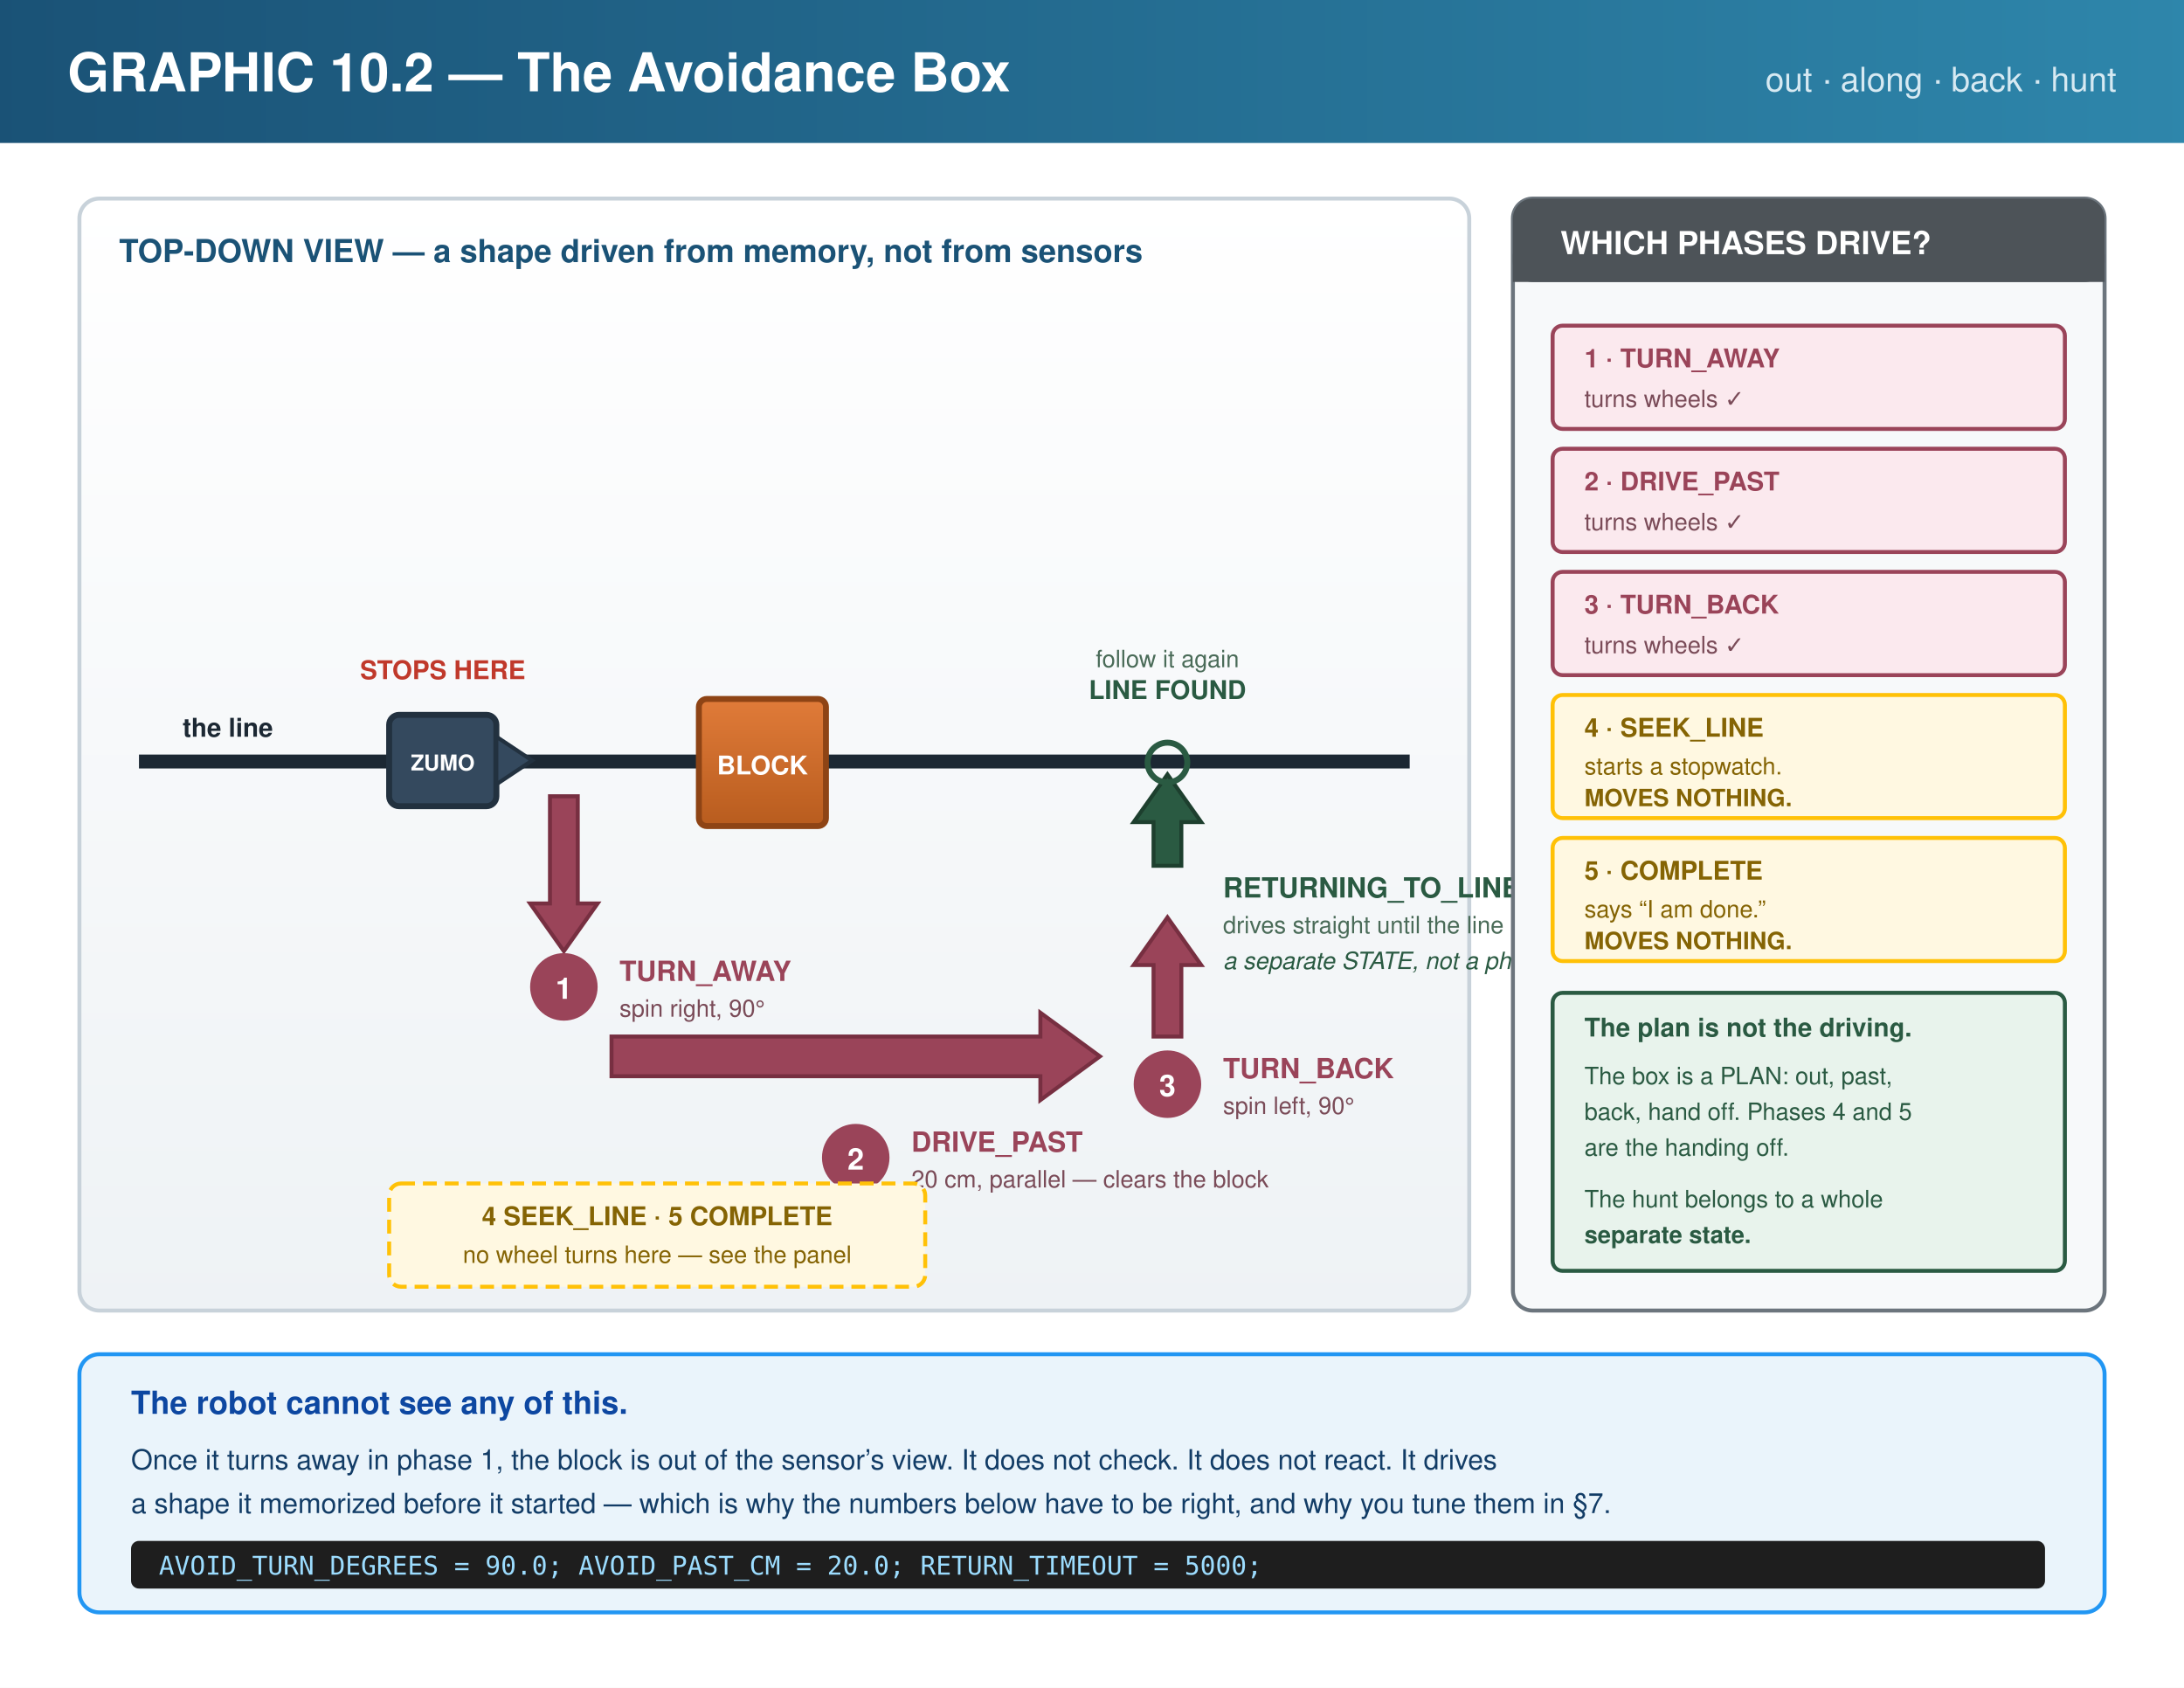
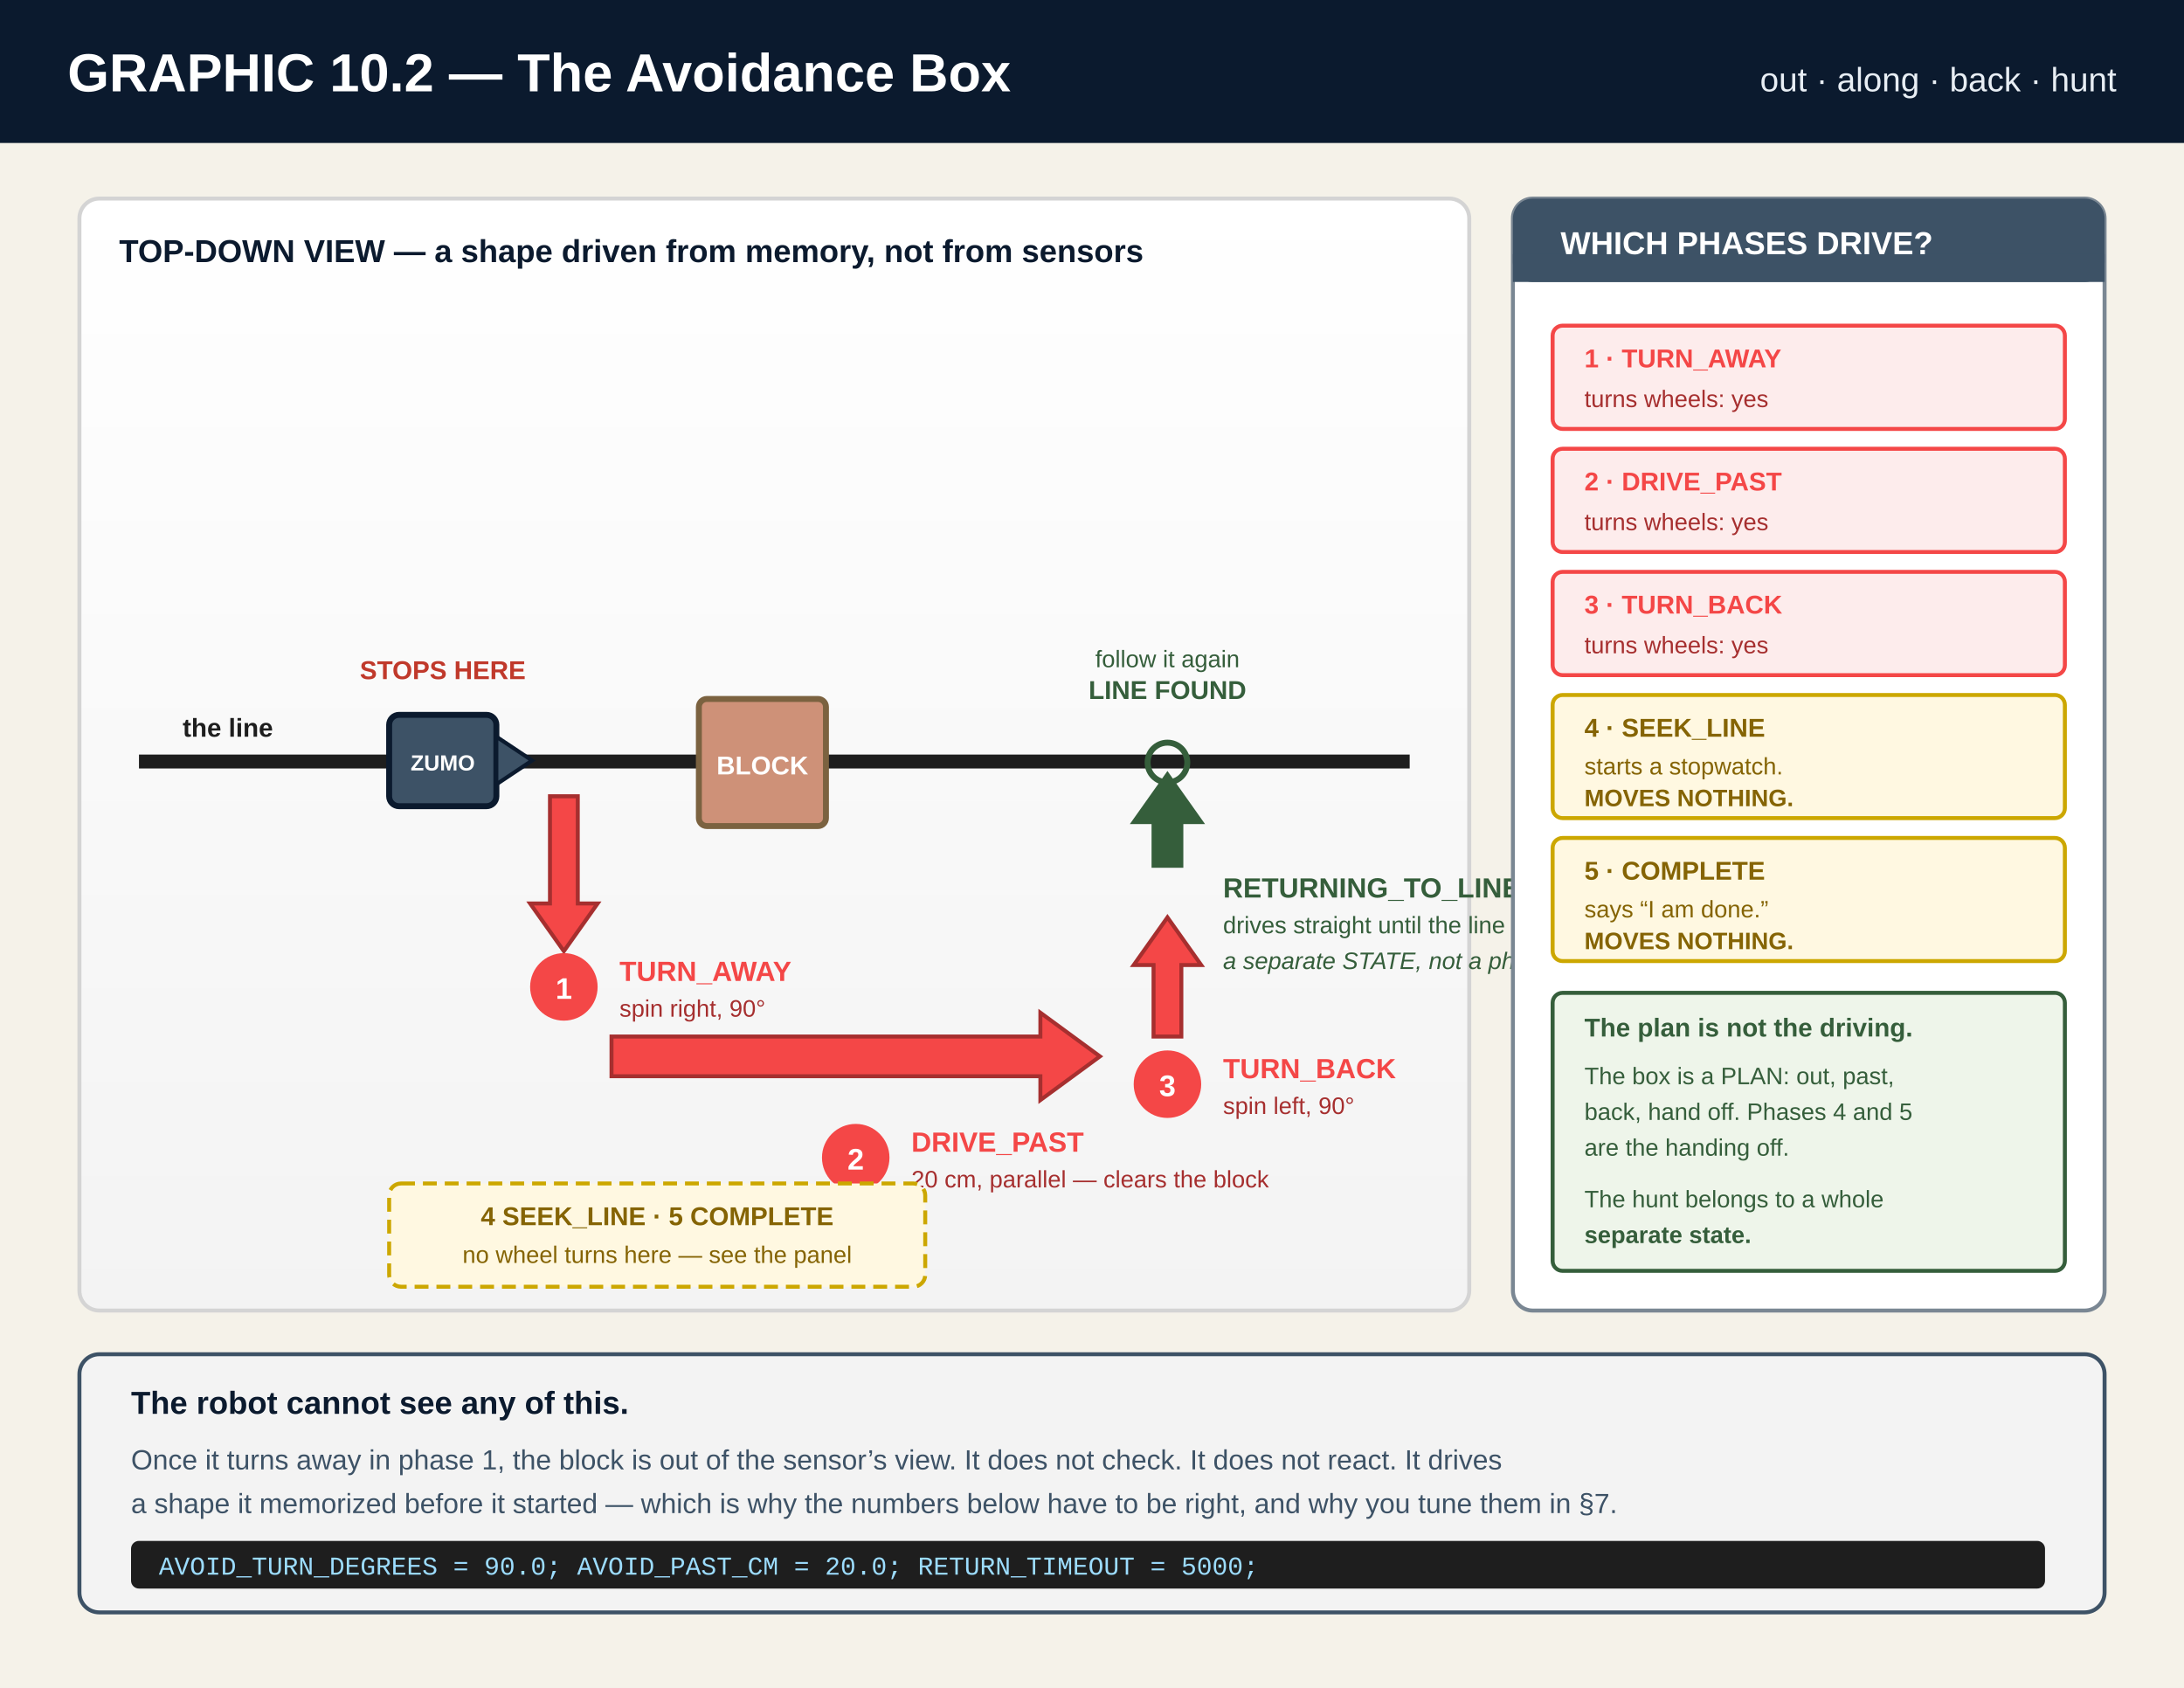
- <svg xmlns="http://www.w3.org/2000/svg" viewBox="0 0 1100 850" width="1100" height="850" font-family="Segoe UI, Helvetica, Arial, sans-serif">
+ <svg xmlns="http://www.w3.org/2000/svg" viewBox="0 0 1100 850" width="1100" height="850" font-family="Arial, Helvetica, sans-serif">
  <defs>
    <linearGradient id="titleBand" x1="0" y1="0" x2="1" y2="0">
-       <stop offset="0%" stop-color="#1a5276" />
-       <stop offset="100%" stop-color="#2e86ab" />
+       <stop offset="0%" stop-color="#0B1A2E" />
+       <stop offset="100%" stop-color="#0B1A2E" />
    </linearGradient>
    <linearGradient id="matGrad" x1="0" y1="0" x2="0" y2="1">
-       <stop offset="0%" stop-color="#ffffff" />
-       <stop offset="100%" stop-color="#eef2f5" />
+       <stop offset="0%" stop-color="#FFFFFF" />
+       <stop offset="100%" stop-color="#F3F3F3" />
    </linearGradient>
    <linearGradient id="blockGrad" x1="0" y1="0" x2="0" y2="1">
-       <stop offset="0%" stop-color="#e07b39" />
-       <stop offset="100%" stop-color="#b85c1e" />
+       <stop offset="0%" stop-color="#CE9178" />
+       <stop offset="100%" stop-color="#CE9178" />
    </linearGradient>
  </defs>
-   <rect x="0" y="0" width="1100" height="850" fill="#ffffff" />
+   <rect x="0" y="0" width="1100" height="850" fill="#F5F2E9" />
  <rect x="0" y="0" width="1100" height="72" fill="url(#titleBand)" />
  <text x="34" y="46" font-size="27" font-weight="bold" fill="#ffffff">GRAPHIC 10.2 — The Avoidance Box</text>
-   <text x="1066" y="46" font-size="17" fill="#d6e9f2" text-anchor="end">out · along · back · hunt</text>
-   <rect x="40" y="100" width="700" height="560" rx="10" fill="url(#matGrad)" stroke="#c8d2da" stroke-width="2" />
-   <text x="60" y="132" font-size="16" font-weight="bold" fill="#1a5276">TOP-DOWN VIEW — a shape driven from memory, not from sensors</text>
-   <rect x="70" y="380" width="640" height="7" fill="#1c2833" />
-   <text x="92" y="371" font-size="13" font-weight="bold" fill="#1c2833">the line</text>
-   <rect x="352" y="352" width="64" height="64" rx="4" fill="url(#blockGrad)" stroke="#8e4415" stroke-width="3" />
+   <text x="1066" y="46" font-size="17" fill="#E8EEF4" text-anchor="end">out · along · back · hunt</text>
+   <rect x="40" y="100" width="700" height="560" rx="10" fill="url(#matGrad)" stroke="#D4D4D4" stroke-width="2" />
+   <text x="60" y="132" font-size="16" font-weight="bold" fill="#0B1A2E">TOP-DOWN VIEW — a shape driven from memory, not from sensors</text>
+   <rect x="70" y="380" width="640" height="7" fill="#1E1E1E" />
+   <text x="92" y="371" font-size="13" font-weight="bold" fill="#1E1E1E">the line</text>
+   <rect x="352" y="352" width="64" height="64" rx="4" fill="url(#blockGrad)" stroke="#7B6240" stroke-width="3" />
  <text x="384" y="390" font-size="13" font-weight="bold" fill="#ffffff" text-anchor="middle">BLOCK</text>
-   <rect x="196" y="360" width="54" height="46" rx="5" fill="#34495e" stroke="#22313f" stroke-width="3" />
-   <polygon points="250,371 250,395 268,383" fill="#34495e" stroke="#22313f" stroke-width="2" />
+   <rect x="196" y="360" width="54" height="46" rx="5" fill="#3D5266" stroke="#0B1A2E" stroke-width="3" />
+   <polygon points="250,371 250,395 268,383" fill="#3D5266" stroke="#0B1A2E" stroke-width="2" />
  <text x="223" y="388" font-size="11" font-weight="bold" fill="#ffffff" text-anchor="middle">ZUMO</text>
  <text x="223" y="342" font-size="13" font-weight="bold" fill="#c0392b" text-anchor="middle">STOPS HERE</text>
-   <polygon points="277,401 291,401 291,455 301,455 284,479 267,455 277,455" fill="#9a4459" stroke="#772f41" stroke-width="2" />
-   <circle cx="284" cy="497" r="17" fill="#9a4459" />
+   <polygon points="277,401 291,401 291,455 301,455 284,479 267,455 277,455" fill="#F44747" stroke="#A62F2F" stroke-width="2" />
+   <circle cx="284" cy="497" r="17" fill="#F44747" />
  <text x="284" y="503" font-size="15" font-weight="bold" fill="#ffffff" text-anchor="middle">1</text>
-   <text x="312" y="494" font-size="14" font-weight="bold" fill="#9a4459">TURN_AWAY</text>
-   <text x="312" y="512" font-size="12" fill="#7a4b58">spin right, 90°</text>
-   <polygon points="308,522 524,522 524,510 554,532 524,554 524,542 308,542" fill="#9a4459" stroke="#772f41" stroke-width="2" />
-   <circle cx="431" cy="583" r="17" fill="#9a4459" />
+   <text x="312" y="494" font-size="14" font-weight="bold" fill="#F44747">TURN_AWAY</text>
+   <text x="312" y="512" font-size="12" fill="#A62F2F">spin right, 90°</text>
+   <polygon points="308,522 524,522 524,510 554,532 524,554 524,542 308,542" fill="#F44747" stroke="#A62F2F" stroke-width="2" />
+   <circle cx="431" cy="583" r="17" fill="#F44747" />
  <text x="431" y="589" font-size="15" font-weight="bold" fill="#ffffff" text-anchor="middle">2</text>
-   <text x="459" y="580" font-size="14" font-weight="bold" fill="#9a4459">DRIVE_PAST</text>
-   <text x="459" y="598" font-size="12" fill="#7a4b58">20 cm, parallel — clears the block</text>
-   <polygon points="581,522 595,522 595,486 605,486 588,462 571,486 581,486" fill="#9a4459" stroke="#772f41" stroke-width="2" />
-   <circle cx="588" cy="546" r="17" fill="#9a4459" />
+   <text x="459" y="580" font-size="14" font-weight="bold" fill="#F44747">DRIVE_PAST</text>
+   <text x="459" y="598" font-size="12" fill="#A62F2F">20 cm, parallel — clears the block</text>
+   <polygon points="581,522 595,522 595,486 605,486 588,462 571,486 581,486" fill="#F44747" stroke="#A62F2F" stroke-width="2" />
+   <circle cx="588" cy="546" r="17" fill="#F44747" />
  <text x="588" y="552" font-size="15" font-weight="bold" fill="#ffffff" text-anchor="middle">3</text>
-   <text x="616" y="543" font-size="14" font-weight="bold" fill="#9a4459">TURN_BACK</text>
-   <text x="616" y="561" font-size="12" fill="#7a4b58">spin left, 90°</text>
-   <rect x="196" y="596" width="270" height="52" rx="6" fill="#fff8e1" stroke="#ffc107" stroke-width="2" stroke-dasharray="7 4" />
+   <text x="616" y="543" font-size="14" font-weight="bold" fill="#F44747">TURN_BACK</text>
+   <text x="616" y="561" font-size="12" fill="#A62F2F">spin left, 90°</text>
+   <rect x="196" y="596" width="270" height="52" rx="6" fill="#FFF8E1" stroke="#CCA700" stroke-width="2" stroke-dasharray="7 4" />
  <text x="331" y="617" font-size="13" font-weight="bold" fill="#856404" text-anchor="middle">4 SEEK_LINE · 5 COMPLETE</text>
  <text x="331" y="636" font-size="12" fill="#856404" text-anchor="middle">no wheel turns here — see the panel</text>
-   <polygon points="581,436 595,436 595,414 605,414 588,390 571,414 581,414" fill="#2a5a42" stroke="#1d3f2e" stroke-width="2" />
-   <text x="616" y="452" font-size="14" font-weight="bold" fill="#2a5a42">RETURNING_TO_LINE</text>
-   <text x="616" y="470" font-size="12" fill="#4a6b58">drives straight until the line reappears</text>
-   <text x="616" y="488" font-size="12" font-style="italic" fill="#2a5a42">a separate STATE, not a phase</text>
-   <circle cx="588" cy="384" r="10" fill="none" stroke="#2a5a42" stroke-width="3" />
-   <text x="588" y="352" font-size="13" font-weight="bold" fill="#2a5a42" text-anchor="middle">LINE FOUND</text>
-   <text x="588" y="336" font-size="12" fill="#4a6b58" text-anchor="middle">follow it again</text>
-   <rect x="762" y="100" width="298" height="560" rx="10" fill="#f7f9fa" stroke="#6c757d" stroke-width="2" />
-   <rect x="762" y="100" width="298" height="42" rx="10" fill="#4d5358" />
-   <rect x="762" y="128" width="298" height="14" fill="#4d5358" />
+   <polygon points="581,436 595,436 595,414 605,414 588,390 571,414 581,414" fill="#355E3B" stroke="#355E3B" stroke-width="2" />
+   <text x="616" y="452" font-size="14" font-weight="bold" fill="#355E3B">RETURNING_TO_LINE</text>
+   <text x="616" y="470" font-size="12" fill="#355E3B">drives straight until the line reappears</text>
+   <text x="616" y="488" font-size="12" font-style="italic" fill="#355E3B">a separate STATE, not a phase</text>
+   <circle cx="588" cy="384" r="10" fill="none" stroke="#355E3B" stroke-width="3" />
+   <text x="588" y="352" font-size="13" font-weight="bold" fill="#355E3B" text-anchor="middle">LINE FOUND</text>
+   <text x="588" y="336" font-size="12" fill="#355E3B" text-anchor="middle">follow it again</text>
+   <rect x="762" y="100" width="298" height="560" rx="10" fill="#FFFFFF" stroke="#7A8793" stroke-width="2" />
+   <rect x="762" y="100" width="298" height="42" rx="10" fill="#3D5266" />
+   <rect x="762" y="128" width="298" height="14" fill="#3D5266" />
  <text x="786" y="128" font-size="16" font-weight="bold" fill="#ffffff">WHICH PHASES DRIVE?</text>
-   <rect x="782" y="164" width="258" height="52" rx="5" fill="#fbe9ee" stroke="#9a4459" stroke-width="2" />
-   <text x="798" y="185" font-size="13" font-weight="bold" fill="#9a4459">1 · TURN_AWAY</text>
-   <text x="798" y="205" font-size="12" fill="#7a4b58">turns wheels ✓</text>
-   <rect x="782" y="226" width="258" height="52" rx="5" fill="#fbe9ee" stroke="#9a4459" stroke-width="2" />
-   <text x="798" y="247" font-size="13" font-weight="bold" fill="#9a4459">2 · DRIVE_PAST</text>
-   <text x="798" y="267" font-size="12" fill="#7a4b58">turns wheels ✓</text>
-   <rect x="782" y="288" width="258" height="52" rx="5" fill="#fbe9ee" stroke="#9a4459" stroke-width="2" />
-   <text x="798" y="309" font-size="13" font-weight="bold" fill="#9a4459">3 · TURN_BACK</text>
-   <text x="798" y="329" font-size="12" fill="#7a4b58">turns wheels ✓</text>
-   <rect x="782" y="350" width="258" height="62" rx="5" fill="#fff8e1" stroke="#ffc107" stroke-width="2" />
+   <rect x="782" y="164" width="258" height="52" rx="5" fill="#FDECEC" stroke="#F44747" stroke-width="2" />
+   <text x="798" y="185" font-size="13" font-weight="bold" fill="#F44747">1 · TURN_AWAY</text>
+   <text x="798" y="205" font-size="12" fill="#A62F2F">turns wheels: yes</text>
+   <rect x="782" y="226" width="258" height="52" rx="5" fill="#FDECEC" stroke="#F44747" stroke-width="2" />
+   <text x="798" y="247" font-size="13" font-weight="bold" fill="#F44747">2 · DRIVE_PAST</text>
+   <text x="798" y="267" font-size="12" fill="#A62F2F">turns wheels: yes</text>
+   <rect x="782" y="288" width="258" height="52" rx="5" fill="#FDECEC" stroke="#F44747" stroke-width="2" />
+   <text x="798" y="309" font-size="13" font-weight="bold" fill="#F44747">3 · TURN_BACK</text>
+   <text x="798" y="329" font-size="12" fill="#A62F2F">turns wheels: yes</text>
+   <rect x="782" y="350" width="258" height="62" rx="5" fill="#FFF8E1" stroke="#CCA700" stroke-width="2" />
  <text x="798" y="371" font-size="13" font-weight="bold" fill="#856404">4 · SEEK_LINE</text>
  <text x="798" y="390" font-size="12" fill="#856404">starts a stopwatch.</text>
  <text x="798" y="406" font-size="12" font-weight="bold" fill="#856404">MOVES NOTHING.</text>
-   <rect x="782" y="422" width="258" height="62" rx="5" fill="#fff8e1" stroke="#ffc107" stroke-width="2" />
+   <rect x="782" y="422" width="258" height="62" rx="5" fill="#FFF8E1" stroke="#CCA700" stroke-width="2" />
  <text x="798" y="443" font-size="13" font-weight="bold" fill="#856404">5 · COMPLETE</text>
  <text x="798" y="462" font-size="12" fill="#856404">says “I am done.”</text>
  <text x="798" y="478" font-size="12" font-weight="bold" fill="#856404">MOVES NOTHING.</text>
-   <rect x="782" y="500" width="258" height="140" rx="5" fill="#e8f3ec" stroke="#2a5a42" stroke-width="2" />
-   <text x="798" y="522" font-size="13" font-weight="bold" fill="#2a5a42">The plan is not the driving.</text>
-   <text x="798" y="546" font-size="12" fill="#2a5a42">The box is a PLAN: out, past,</text>
-   <text x="798" y="564" font-size="12" fill="#2a5a42">back, hand off. Phases 4 and 5</text>
-   <text x="798" y="582" font-size="12" fill="#2a5a42">are the handing off.</text>
-   <text x="798" y="608" font-size="12" fill="#2a5a42">The hunt belongs to a whole</text>
-   <text x="798" y="626" font-size="12" font-weight="bold" fill="#2a5a42">separate state.</text>
-   <rect x="40" y="682" width="1020" height="130" rx="10" fill="#eaf4fb" stroke="#2196f3" stroke-width="2" />
-   <text x="66" y="712" font-size="16" font-weight="bold" fill="#0d47a1">The robot cannot see any of this.</text>
-   <text x="66" y="740" font-size="14" fill="#123c66">Once it turns away in phase 1, the block is out of the sensor’s view. It does not check. It does not react. It drives</text>
-   <text x="66" y="762" font-size="14" fill="#123c66">a shape it memorized before it started — which is why the numbers below have to be right, and why you tune them in §7.</text>
+   <rect x="782" y="500" width="258" height="140" rx="5" fill="#EEF5EA" stroke="#355E3B" stroke-width="2" />
+   <text x="798" y="522" font-size="13" font-weight="bold" fill="#355E3B">The plan is not the driving.</text>
+   <text x="798" y="546" font-size="12" fill="#355E3B">The box is a PLAN: out, past,</text>
+   <text x="798" y="564" font-size="12" fill="#355E3B">back, hand off. Phases 4 and 5</text>
+   <text x="798" y="582" font-size="12" fill="#355E3B">are the handing off.</text>
+   <text x="798" y="608" font-size="12" fill="#355E3B">The hunt belongs to a whole</text>
+   <text x="798" y="626" font-size="12" font-weight="bold" fill="#355E3B">separate state.</text>
+   <rect x="40" y="682" width="1020" height="130" rx="10" fill="#F3F3F3" stroke="#3D5266" stroke-width="2" />
+   <text x="66" y="712" font-size="16" font-weight="bold" fill="#0B1A2E">The robot cannot see any of this.</text>
+   <text x="66" y="740" font-size="14" fill="#3D5266">Once it turns away in phase 1, the block is out of the sensor’s view. It does not check. It does not react. It drives</text>
+   <text x="66" y="762" font-size="14" fill="#3D5266">a shape it memorized before it started — which is why the numbers below have to be right, and why you tune them in §7.</text>
  <rect x="66" y="776" width="964" height="24" rx="4" fill="#1e1e1e" />
-   <text x="80" y="793" font-family="Consolas, Monaco, monospace" font-size="13" fill="#9cdcfe" textLength="748" lengthAdjust="spacingAndGlyphs">AVOID_TURN_DEGREES = 90.0;   AVOID_PAST_CM = 20.0;   RETURN_TIMEOUT = 5000;</text>
+   <text x="80" y="793" font-family="Courier New, monospace" font-size="13" fill="#9cdcfe" textLength="748" lengthAdjust="spacingAndGlyphs">AVOID_TURN_DEGREES = 90.0;   AVOID_PAST_CM = 20.0;   RETURN_TIMEOUT = 5000;</text>
</svg>
